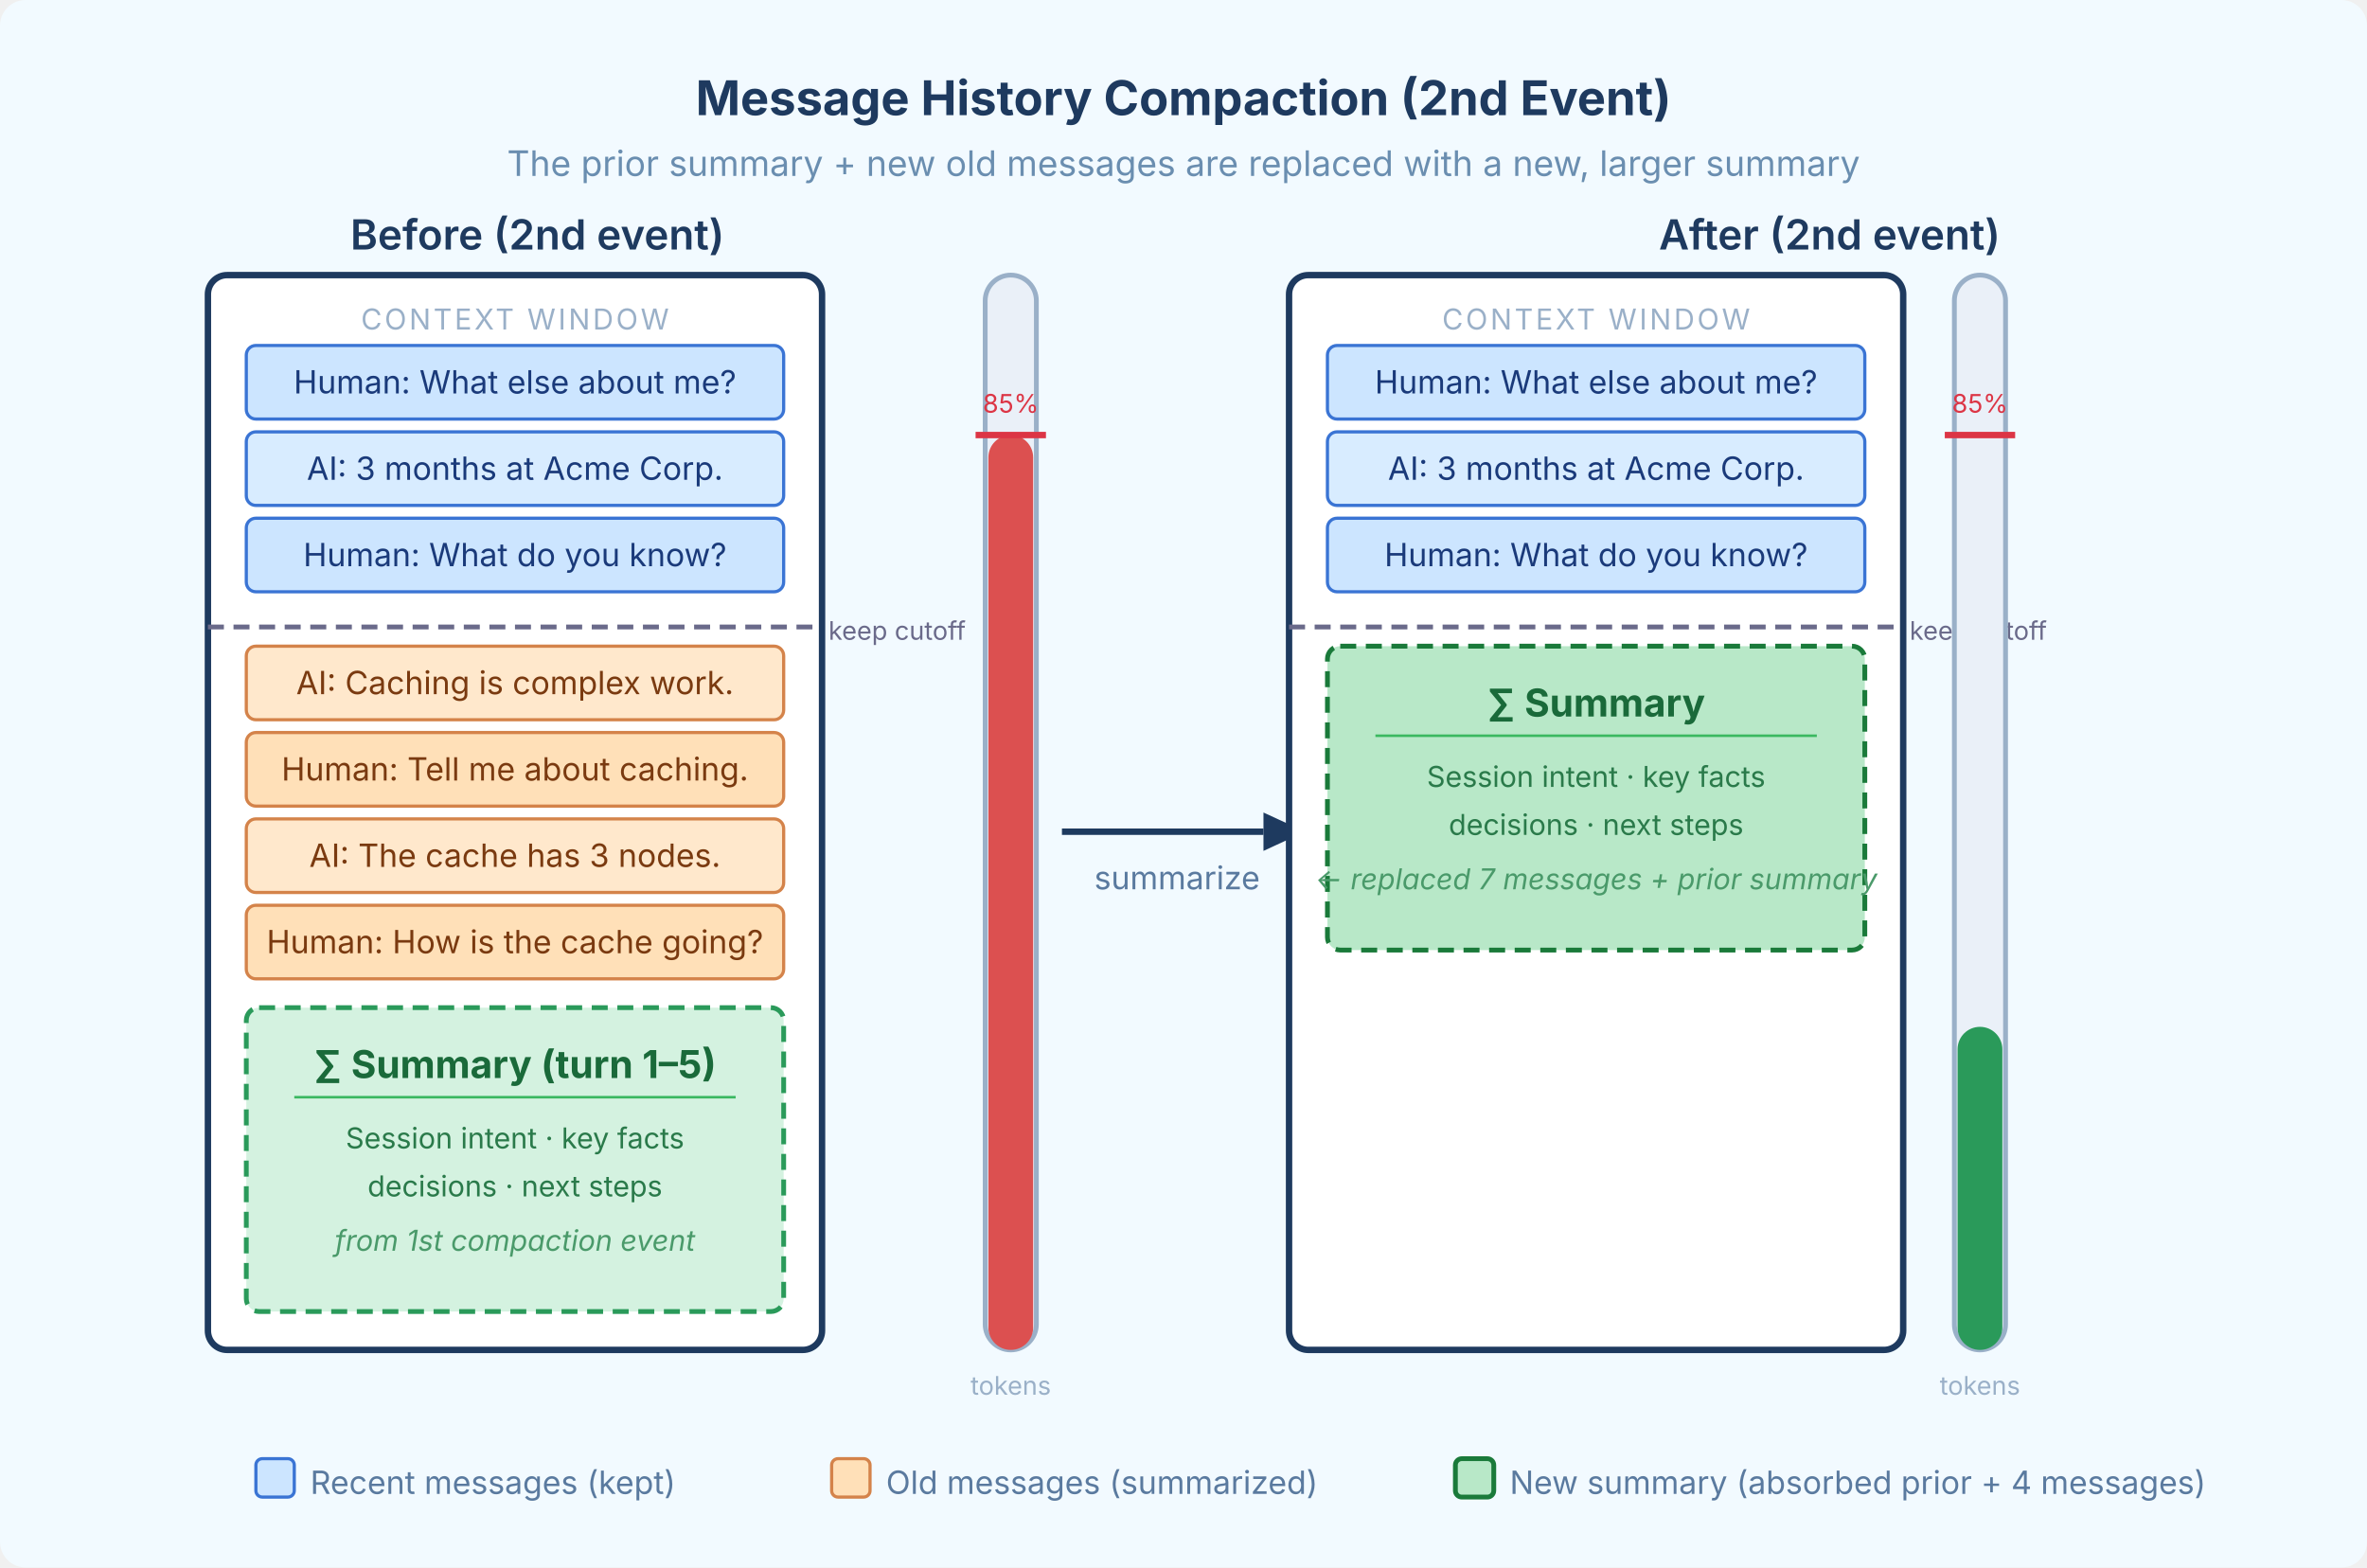
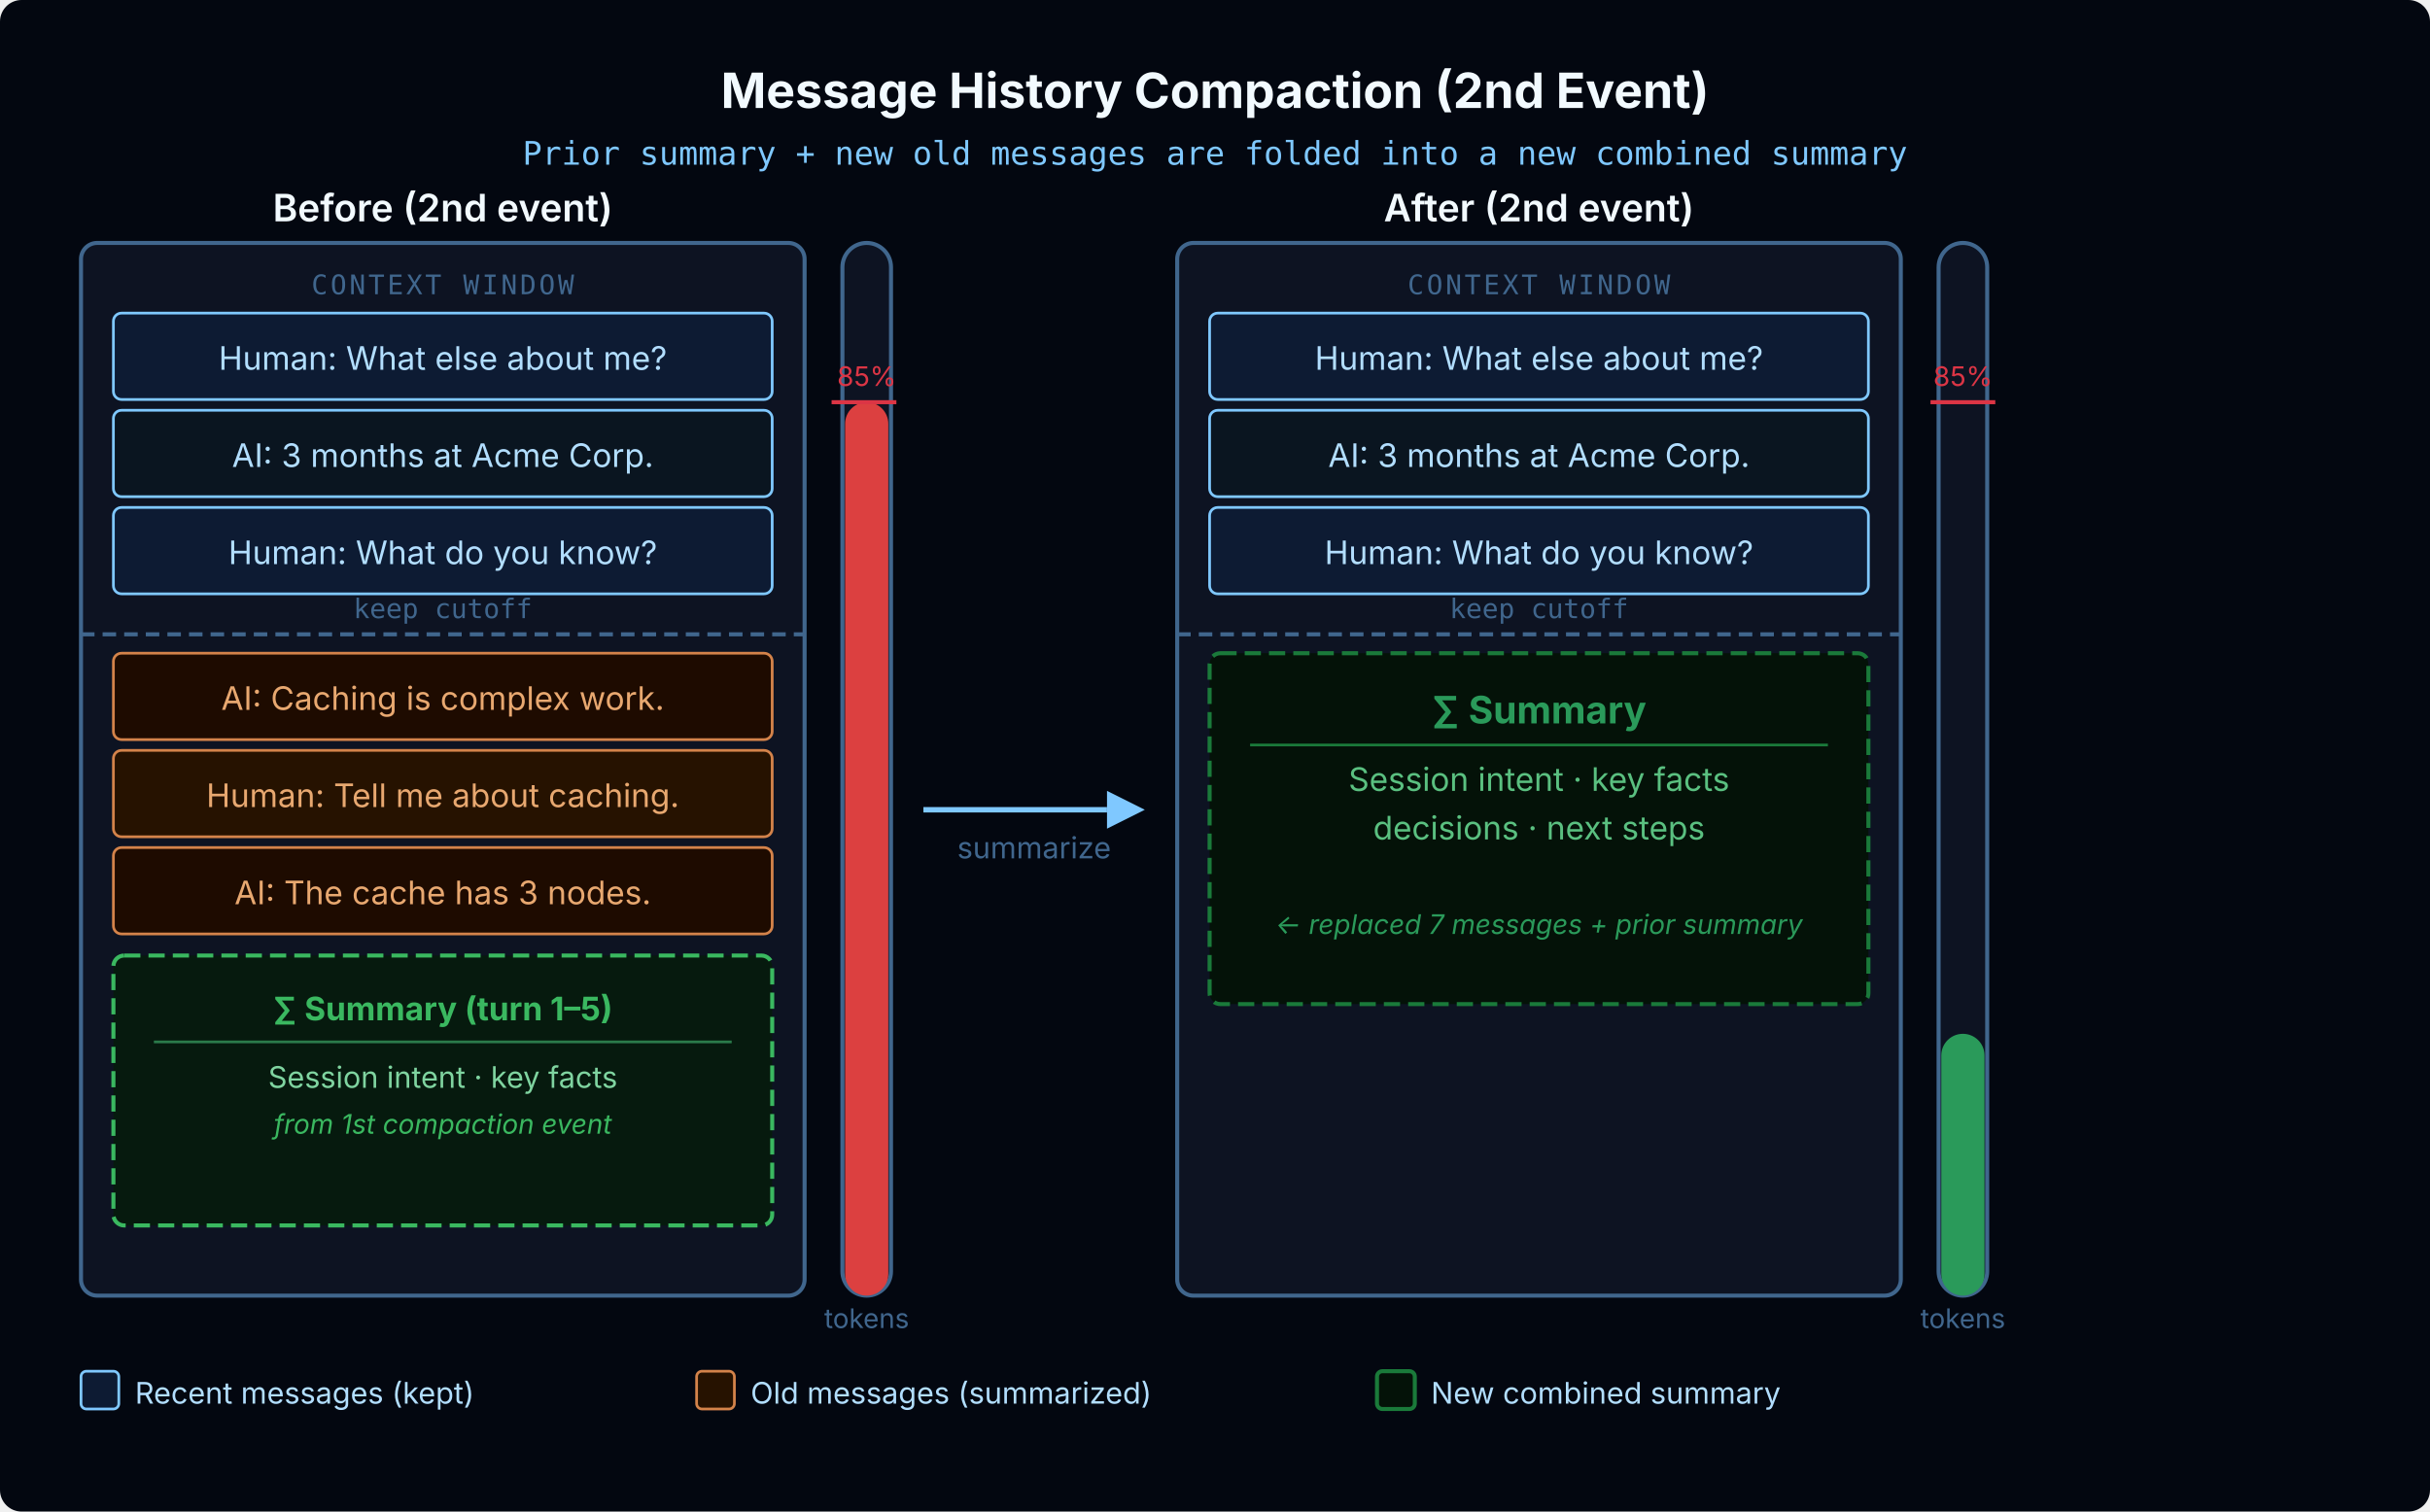
- <svg xmlns="http://www.w3.org/2000/svg" width="740" height="490" font-family="-apple-system, BlinkMacSystemFont, 'Segoe UI', sans-serif">
-   <rect width="740" height="490" fill="#F2FAFF" rx="8" />
-   <text x="370" y="36" text-anchor="middle" font-size="15" font-weight="700" fill="#1E3A5F">Message History Compaction (2nd Event)</text>
-   <text x="370" y="55" text-anchor="middle" font-size="11" fill="#6A8EB0">The prior summary + new old messages are replaced with a new, larger summary</text>
-   <text x="168" y="78" text-anchor="middle" font-size="13" font-weight="600" fill="#1E3A5F">Before (2nd event)</text>
-   <rect x="65" y="86" width="192" height="336" rx="6" fill="white" stroke="#1E3A5F" stroke-width="2" />
-   <text x="161" y="103" text-anchor="middle" font-size="9" fill="#9AB0C8" letter-spacing="0.8">CONTEXT WINDOW</text>
-   <rect x="77" y="108" width="168" height="23" rx="3" fill="#CCE5FF" stroke="#3A74D4" stroke-width="1" />
-   <text x="161" y="123" text-anchor="middle" font-size="10" fill="#1A3A7A">Human: What else about me?</text>
-   <rect x="77" y="135" width="168" height="23" rx="3" fill="#D8ECFF" stroke="#3A74D4" stroke-width="1" />
-   <text x="161" y="150" text-anchor="middle" font-size="10" fill="#1A3A7A">AI: 3 months at Acme Corp.</text>
-   <rect x="77" y="162" width="168" height="23" rx="3" fill="#CCE5FF" stroke="#3A74D4" stroke-width="1" />
-   <text x="161" y="177" text-anchor="middle" font-size="10" fill="#1A3A7A">Human: What do you know?</text>
-   <line x1="65" y1="196" x2="257" y2="196" stroke="#6A6A8A" stroke-width="1.5" stroke-dasharray="5,3" />
-   <text x="259" y="200" font-size="8" fill="#6A6A8A">keep cutoff</text>
-   <rect x="77" y="202" width="168" height="23" rx="3" fill="#FFE8CC" stroke="#D4834A" stroke-width="1" />
-   <text x="161" y="217" text-anchor="middle" font-size="10" fill="#7A3A10">AI: Caching is complex work.</text>
-   <rect x="77" y="229" width="168" height="23" rx="3" fill="#FFE0B8" stroke="#D4834A" stroke-width="1" />
-   <text x="161" y="244" text-anchor="middle" font-size="10" fill="#7A3A10">Human: Tell me about caching.</text>
-   <rect x="77" y="256" width="168" height="23" rx="3" fill="#FFE8CC" stroke="#D4834A" stroke-width="1" />
-   <text x="161" y="271" text-anchor="middle" font-size="10" fill="#7A3A10">AI: The cache has 3 nodes.</text>
-   <rect x="77" y="283" width="168" height="23" rx="3" fill="#FFE0B8" stroke="#D4834A" stroke-width="1" />
-   <text x="161" y="298" text-anchor="middle" font-size="10" fill="#7A3A10">Human: How is the cache going?</text>
-   <rect x="77" y="315" width="168" height="95" rx="4" fill="#D4F2E0" stroke="#2A9A5A" stroke-width="1.5" stroke-dasharray="5,3" />
-   <text x="161" y="337" text-anchor="middle" font-size="12" font-weight="700" fill="#1A6A3A">∑ Summary (turn 1–5)</text>
-   <line x1="92" y1="343" x2="230" y2="343" stroke="#3AB860" stroke-width="0.8" />
-   <text x="161" y="359" text-anchor="middle" font-size="9" fill="#2A7A4A">Session intent · key facts</text>
-   <text x="161" y="374" text-anchor="middle" font-size="9" fill="#2A7A4A">decisions · next steps</text>
-   <text x="161" y="391" text-anchor="middle" font-size="9" fill="#4A9A6A" font-style="italic">from 1st compaction event</text>
-   <rect x="308" y="86" width="16" height="336" rx="8" fill="#EAF0F8" stroke="#9AB0C8" stroke-width="1.5" />
-   <rect x="309" y="136" width="14" height="286" rx="7" fill="#DC5050" />
-   <line x1="305" y1="136" x2="327" y2="136" stroke="#DC3545" stroke-width="2" />
-   <text x="316" y="129" text-anchor="middle" font-size="8" fill="#DC3545">85%</text>
-   <text x="316" y="436" text-anchor="middle" font-size="8" fill="#9AB0C8">tokens</text>
-   <line x1="332" y1="260" x2="395" y2="260" stroke="#1E3A5F" stroke-width="2" />
-   <polygon points="395,254 408,260 395,266" fill="#1E3A5F" />
-   <text x="368" y="278" text-anchor="middle" font-size="10" fill="#5A7A9F">summarize</text>
-   <text x="572" y="78" text-anchor="middle" font-size="13" font-weight="600" fill="#1E3A5F">After (2nd event)</text>
-   <rect x="403" y="86" width="192" height="336" rx="6" fill="white" stroke="#1E3A5F" stroke-width="2" />
-   <text x="499" y="103" text-anchor="middle" font-size="9" fill="#9AB0C8" letter-spacing="0.8">CONTEXT WINDOW</text>
-   <rect x="415" y="108" width="168" height="23" rx="3" fill="#CCE5FF" stroke="#3A74D4" stroke-width="1" />
-   <text x="499" y="123" text-anchor="middle" font-size="10" fill="#1A3A7A">Human: What else about me?</text>
-   <rect x="415" y="135" width="168" height="23" rx="3" fill="#D8ECFF" stroke="#3A74D4" stroke-width="1" />
-   <text x="499" y="150" text-anchor="middle" font-size="10" fill="#1A3A7A">AI: 3 months at Acme Corp.</text>
-   <rect x="415" y="162" width="168" height="23" rx="3" fill="#CCE5FF" stroke="#3A74D4" stroke-width="1" />
-   <text x="499" y="177" text-anchor="middle" font-size="10" fill="#1A3A7A">Human: What do you know?</text>
-   <line x1="403" y1="196" x2="595" y2="196" stroke="#6A6A8A" stroke-width="1.5" stroke-dasharray="5,3" />
-   <text x="597" y="200" font-size="8" fill="#6A6A8A">keep cutoff</text>
-   <rect x="415" y="202" width="168" height="95" rx="4" fill="#B8E8C8" stroke="#1A7A3A" stroke-width="1.5" stroke-dasharray="5,3" />
-   <text x="499" y="224" text-anchor="middle" font-size="12" font-weight="700" fill="#1A6A3A">∑ Summary</text>
-   <line x1="430" y1="230" x2="568" y2="230" stroke="#3AB860" stroke-width="0.8" />
-   <text x="499" y="246" text-anchor="middle" font-size="9" fill="#2A7A4A">Session intent · key facts</text>
-   <text x="499" y="261" text-anchor="middle" font-size="9" fill="#2A7A4A">decisions · next steps</text>
-   <text x="499" y="278" text-anchor="middle" font-size="9" fill="#4A9A6A" font-style="italic">← replaced 7 messages + prior summary</text>
-   <rect x="611" y="86" width="16" height="336" rx="8" fill="#EAF0F8" stroke="#9AB0C8" stroke-width="1.5" />
-   <rect x="612" y="321" width="14" height="101" rx="7" fill="#2A9A5A" />
-   <line x1="608" y1="136" x2="630" y2="136" stroke="#DC3545" stroke-width="2" />
-   <text x="619" y="129" text-anchor="middle" font-size="8" fill="#DC3545">85%</text>
-   <text x="619" y="436" text-anchor="middle" font-size="8" fill="#9AB0C8">tokens</text>
-   <rect x="80" y="456" width="12" height="12" rx="2" fill="#CCE5FF" stroke="#3A74D4" stroke-width="1" />
-   <text x="97" y="467" font-size="10" fill="#5A7A9F">Recent messages (kept)</text>
-   <rect x="260" y="456" width="12" height="12" rx="2" fill="#FFE0B8" stroke="#D4834A" stroke-width="1" />
-   <text x="277" y="467" font-size="10" fill="#5A7A9F">Old messages (summarized)</text>
-   <rect x="455" y="456" width="12" height="12" rx="2" fill="#B8E8C8" stroke="#1A7A3A" stroke-width="1.5" />
-   <text x="472" y="467" font-size="10" fill="#5A7A9F">New summary (absorbed prior + 4 messages)</text>
+ <svg xmlns="http://www.w3.org/2000/svg" width="900" height="560" font-family="'Inter', -apple-system, BlinkMacSystemFont, 'Segoe UI', sans-serif">
+   <rect width="900" height="560" fill="#030710" rx="8" />
+   <text x="450" y="40" text-anchor="middle" font-size="18" font-weight="700" fill="#F2FAFF">Message History Compaction (2nd Event)</text>
+   <text x="450" y="61" text-anchor="middle" font-size="12" fill="#7FC8FF" font-family="'IBM Plex Mono', ui-monospace, SFMono-Regular, monospace">Prior summary + new old messages are folded into a new combined summary</text>
+   <text x="164" y="82" text-anchor="middle" font-size="14" font-weight="600" fill="#F2FAFF">Before (2nd event)</text>
+   <rect x="30" y="90" width="268" height="390" rx="6" fill="#0D1322" stroke="#40668D" stroke-width="1.5" />
+   <text x="164" y="109" text-anchor="middle" font-size="10" fill="#40668D" font-family="'IBM Plex Mono', ui-monospace, SFMono-Regular, monospace" letter-spacing="1">CONTEXT WINDOW</text>
+   <rect x="42" y="116" width="244" height="32" rx="3" fill="#0D1B33" stroke="#7FC8FF" stroke-width="1" />
+   <text x="164" y="137" text-anchor="middle" font-size="12" fill="#B2DEFF">Human: What else about me?</text>
+   <rect x="42" y="152" width="244" height="32" rx="3" fill="#0A1520" stroke="#7FC8FF" stroke-width="1" />
+   <text x="164" y="173" text-anchor="middle" font-size="12" fill="#B2DEFF">AI: 3 months at Acme Corp.</text>
+   <rect x="42" y="188" width="244" height="32" rx="3" fill="#0D1B33" stroke="#7FC8FF" stroke-width="1" />
+   <text x="164" y="209" text-anchor="middle" font-size="12" fill="#B2DEFF">Human: What do you know?</text>
+   <text x="164" y="229" text-anchor="middle" font-size="10" fill="#40668D" font-family="'IBM Plex Mono', ui-monospace, SFMono-Regular, monospace">keep cutoff</text>
+   <line x1="30" y1="235" x2="298" y2="235" stroke="#40668D" stroke-width="1.5" stroke-dasharray="5,3" />
+   <rect x="42" y="242" width="244" height="32" rx="3" fill="#1E0B00" stroke="#D4834A" stroke-width="1" />
+   <text x="164" y="263" text-anchor="middle" font-size="12" fill="#E8A870">AI: Caching is complex work.</text>
+   <rect x="42" y="278" width="244" height="32" rx="3" fill="#261200" stroke="#D4834A" stroke-width="1" />
+   <text x="164" y="299" text-anchor="middle" font-size="12" fill="#E8A870">Human: Tell me about caching.</text>
+   <rect x="42" y="314" width="244" height="32" rx="3" fill="#1E0B00" stroke="#D4834A" stroke-width="1" />
+   <text x="164" y="335" text-anchor="middle" font-size="12" fill="#E8A870">AI: The cache has 3 nodes.</text>
+   <rect x="42" y="354" width="244" height="100" rx="4" fill="#061A0E" stroke="#3AB860" stroke-width="1.5" stroke-dasharray="6,3" />
+   <text x="164" y="378" text-anchor="middle" font-size="12" font-weight="700" fill="#3AB860">∑ Summary (turn 1–5)</text>
+   <line x1="57" y1="386" x2="271" y2="386" stroke="#2A7A4A" stroke-width="1" />
+   <text x="164" y="403" text-anchor="middle" font-size="11" fill="#7FD4A0">Session intent · key facts</text>
+   <text x="164" y="420" text-anchor="middle" font-size="10" font-style="italic" fill="#3AB860">from 1st compaction event</text>
+   <rect x="312" y="90" width="18" height="390" rx="9" fill="#0D1322" stroke="#40668D" stroke-width="1.5" />
+   <rect x="313" y="149" width="16" height="331" rx="8" fill="#DC4040" />
+   <line x1="308" y1="149" x2="332" y2="149" stroke="#DC3545" stroke-width="1.5" />
+   <text x="321" y="143" text-anchor="middle" font-size="10" fill="#DC3545">85%</text>
+   <text x="321" y="492" text-anchor="middle" font-size="10" fill="#40668D">tokens</text>
+   <line x1="342" y1="300" x2="410" y2="300" stroke="#7FC8FF" stroke-width="2" />
+   <polygon points="410,293 424,300 410,307" fill="#7FC8FF" />
+   <text x="383" y="318" text-anchor="middle" font-size="11" fill="#40668D">summarize</text>
+   <text x="570" y="82" text-anchor="middle" font-size="14" font-weight="600" fill="#F2FAFF">After (2nd event)</text>
+   <rect x="436" y="90" width="268" height="390" rx="6" fill="#0D1322" stroke="#40668D" stroke-width="1.5" />
+   <text x="570" y="109" text-anchor="middle" font-size="10" fill="#40668D" font-family="'IBM Plex Mono', ui-monospace, SFMono-Regular, monospace" letter-spacing="1">CONTEXT WINDOW</text>
+   <rect x="448" y="116" width="244" height="32" rx="3" fill="#0D1B33" stroke="#7FC8FF" stroke-width="1" />
+   <text x="570" y="137" text-anchor="middle" font-size="12" fill="#B2DEFF">Human: What else about me?</text>
+   <rect x="448" y="152" width="244" height="32" rx="3" fill="#0A1520" stroke="#7FC8FF" stroke-width="1" />
+   <text x="570" y="173" text-anchor="middle" font-size="12" fill="#B2DEFF">AI: 3 months at Acme Corp.</text>
+   <rect x="448" y="188" width="244" height="32" rx="3" fill="#0D1B33" stroke="#7FC8FF" stroke-width="1" />
+   <text x="570" y="209" text-anchor="middle" font-size="12" fill="#B2DEFF">Human: What do you know?</text>
+   <text x="570" y="229" text-anchor="middle" font-size="10" fill="#40668D" font-family="'IBM Plex Mono', ui-monospace, SFMono-Regular, monospace">keep cutoff</text>
+   <line x1="436" y1="235" x2="704" y2="235" stroke="#40668D" stroke-width="1.5" stroke-dasharray="5,3" />
+   <rect x="448" y="242" width="244" height="130" rx="4" fill="#041208" stroke="#1A7A3A" stroke-width="1.5" stroke-dasharray="6,3" />
+   <text x="570" y="268" text-anchor="middle" font-size="14" font-weight="700" fill="#2A9A5A">∑ Summary</text>
+   <line x1="463" y1="276" x2="677" y2="276" stroke="#1A7A3A" stroke-width="1" />
+   <text x="570" y="293" text-anchor="middle" font-size="12" fill="#5AC080">Session intent · key facts</text>
+   <text x="570" y="311" text-anchor="middle" font-size="12" fill="#5AC080">decisions · next steps</text>
+   <text x="570" y="346" text-anchor="middle" font-size="10" font-style="italic" fill="#2A9A5A">← replaced 7 messages + prior summary</text>
+   <rect x="718" y="90" width="18" height="390" rx="9" fill="#0D1322" stroke="#40668D" stroke-width="1.5" />
+   <rect x="719" y="383" width="16" height="97" rx="8" fill="#2A9A5A" />
+   <line x1="715" y1="149" x2="739" y2="149" stroke="#DC3545" stroke-width="1.5" />
+   <text x="727" y="143" text-anchor="middle" font-size="10" fill="#DC3545">85%</text>
+   <text x="727" y="492" text-anchor="middle" font-size="10" fill="#40668D">tokens</text>
+   <rect x="30" y="508" width="14" height="14" rx="2" fill="#0D1B33" stroke="#7FC8FF" stroke-width="1" />
+   <text x="50" y="520" font-size="11" fill="#B2DEFF">Recent messages (kept)</text>
+   <rect x="258" y="508" width="14" height="14" rx="2" fill="#261200" stroke="#D4834A" stroke-width="1" />
+   <text x="278" y="520" font-size="11" fill="#B2DEFF">Old messages (summarized)</text>
+   <rect x="510" y="508" width="14" height="14" rx="2" fill="#041208" stroke="#1A7A3A" stroke-width="1.5" />
+   <text x="530" y="520" font-size="11" fill="#B2DEFF">New combined summary</text>
</svg>
